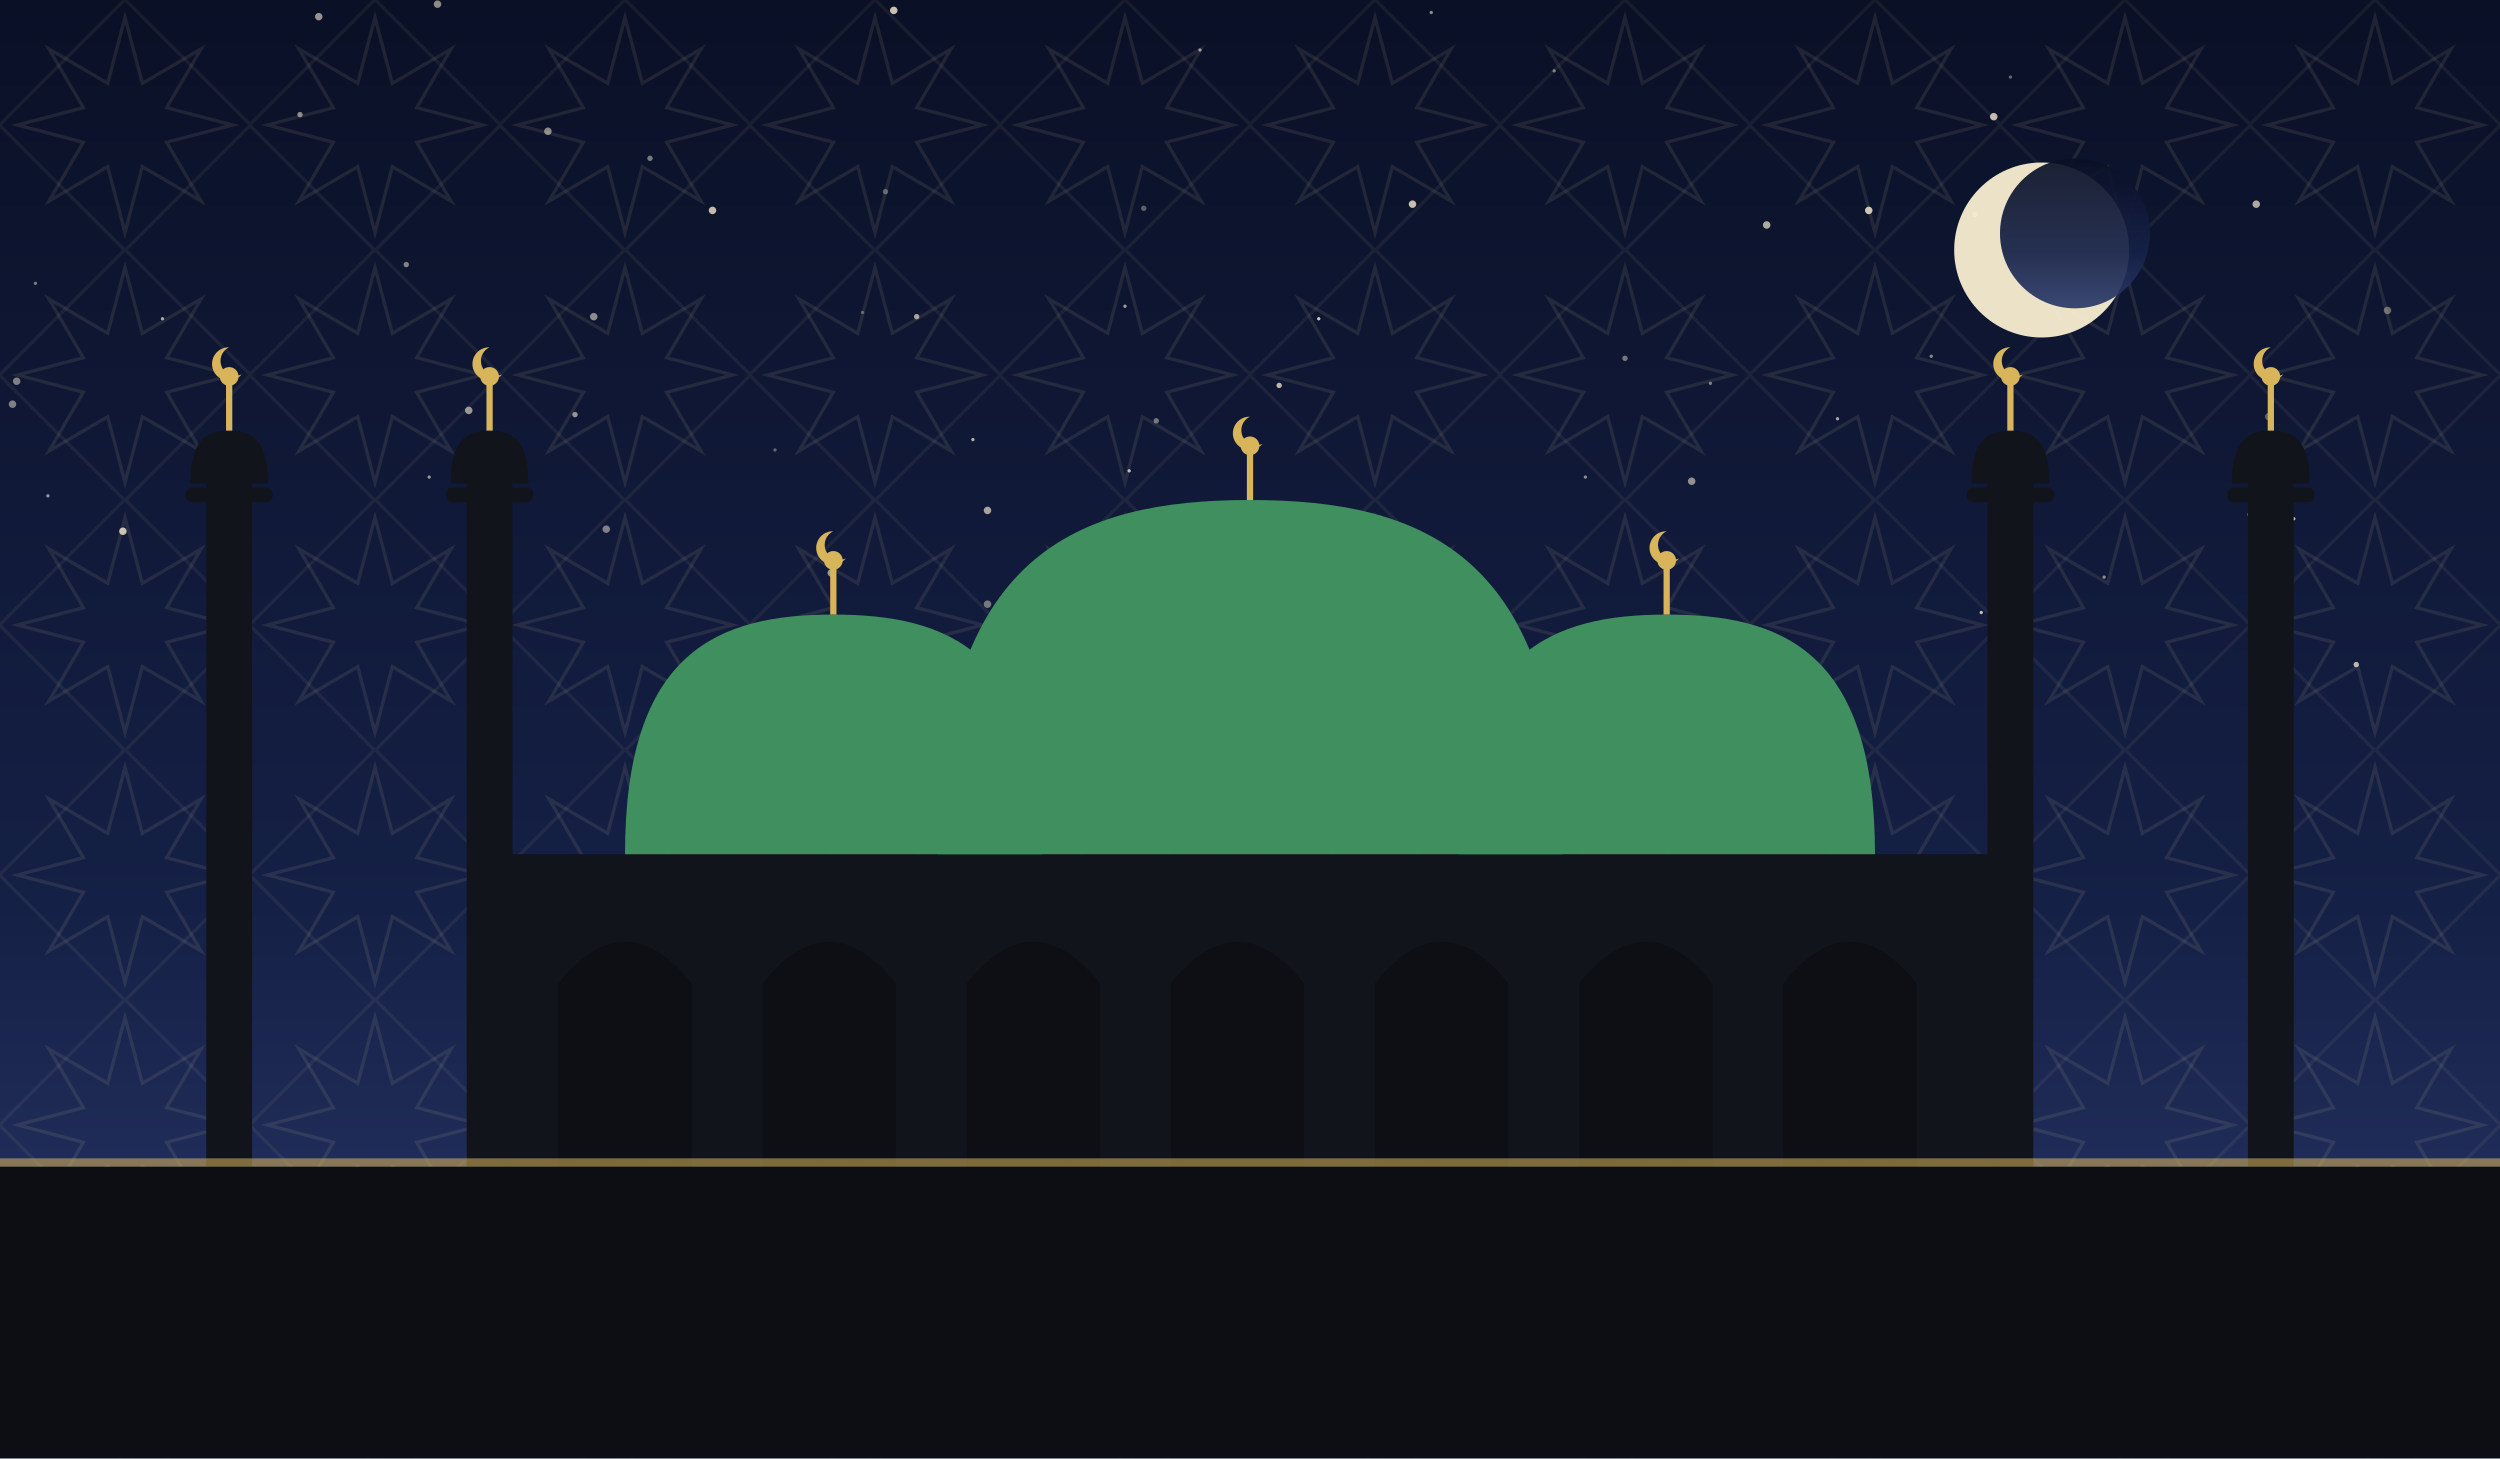
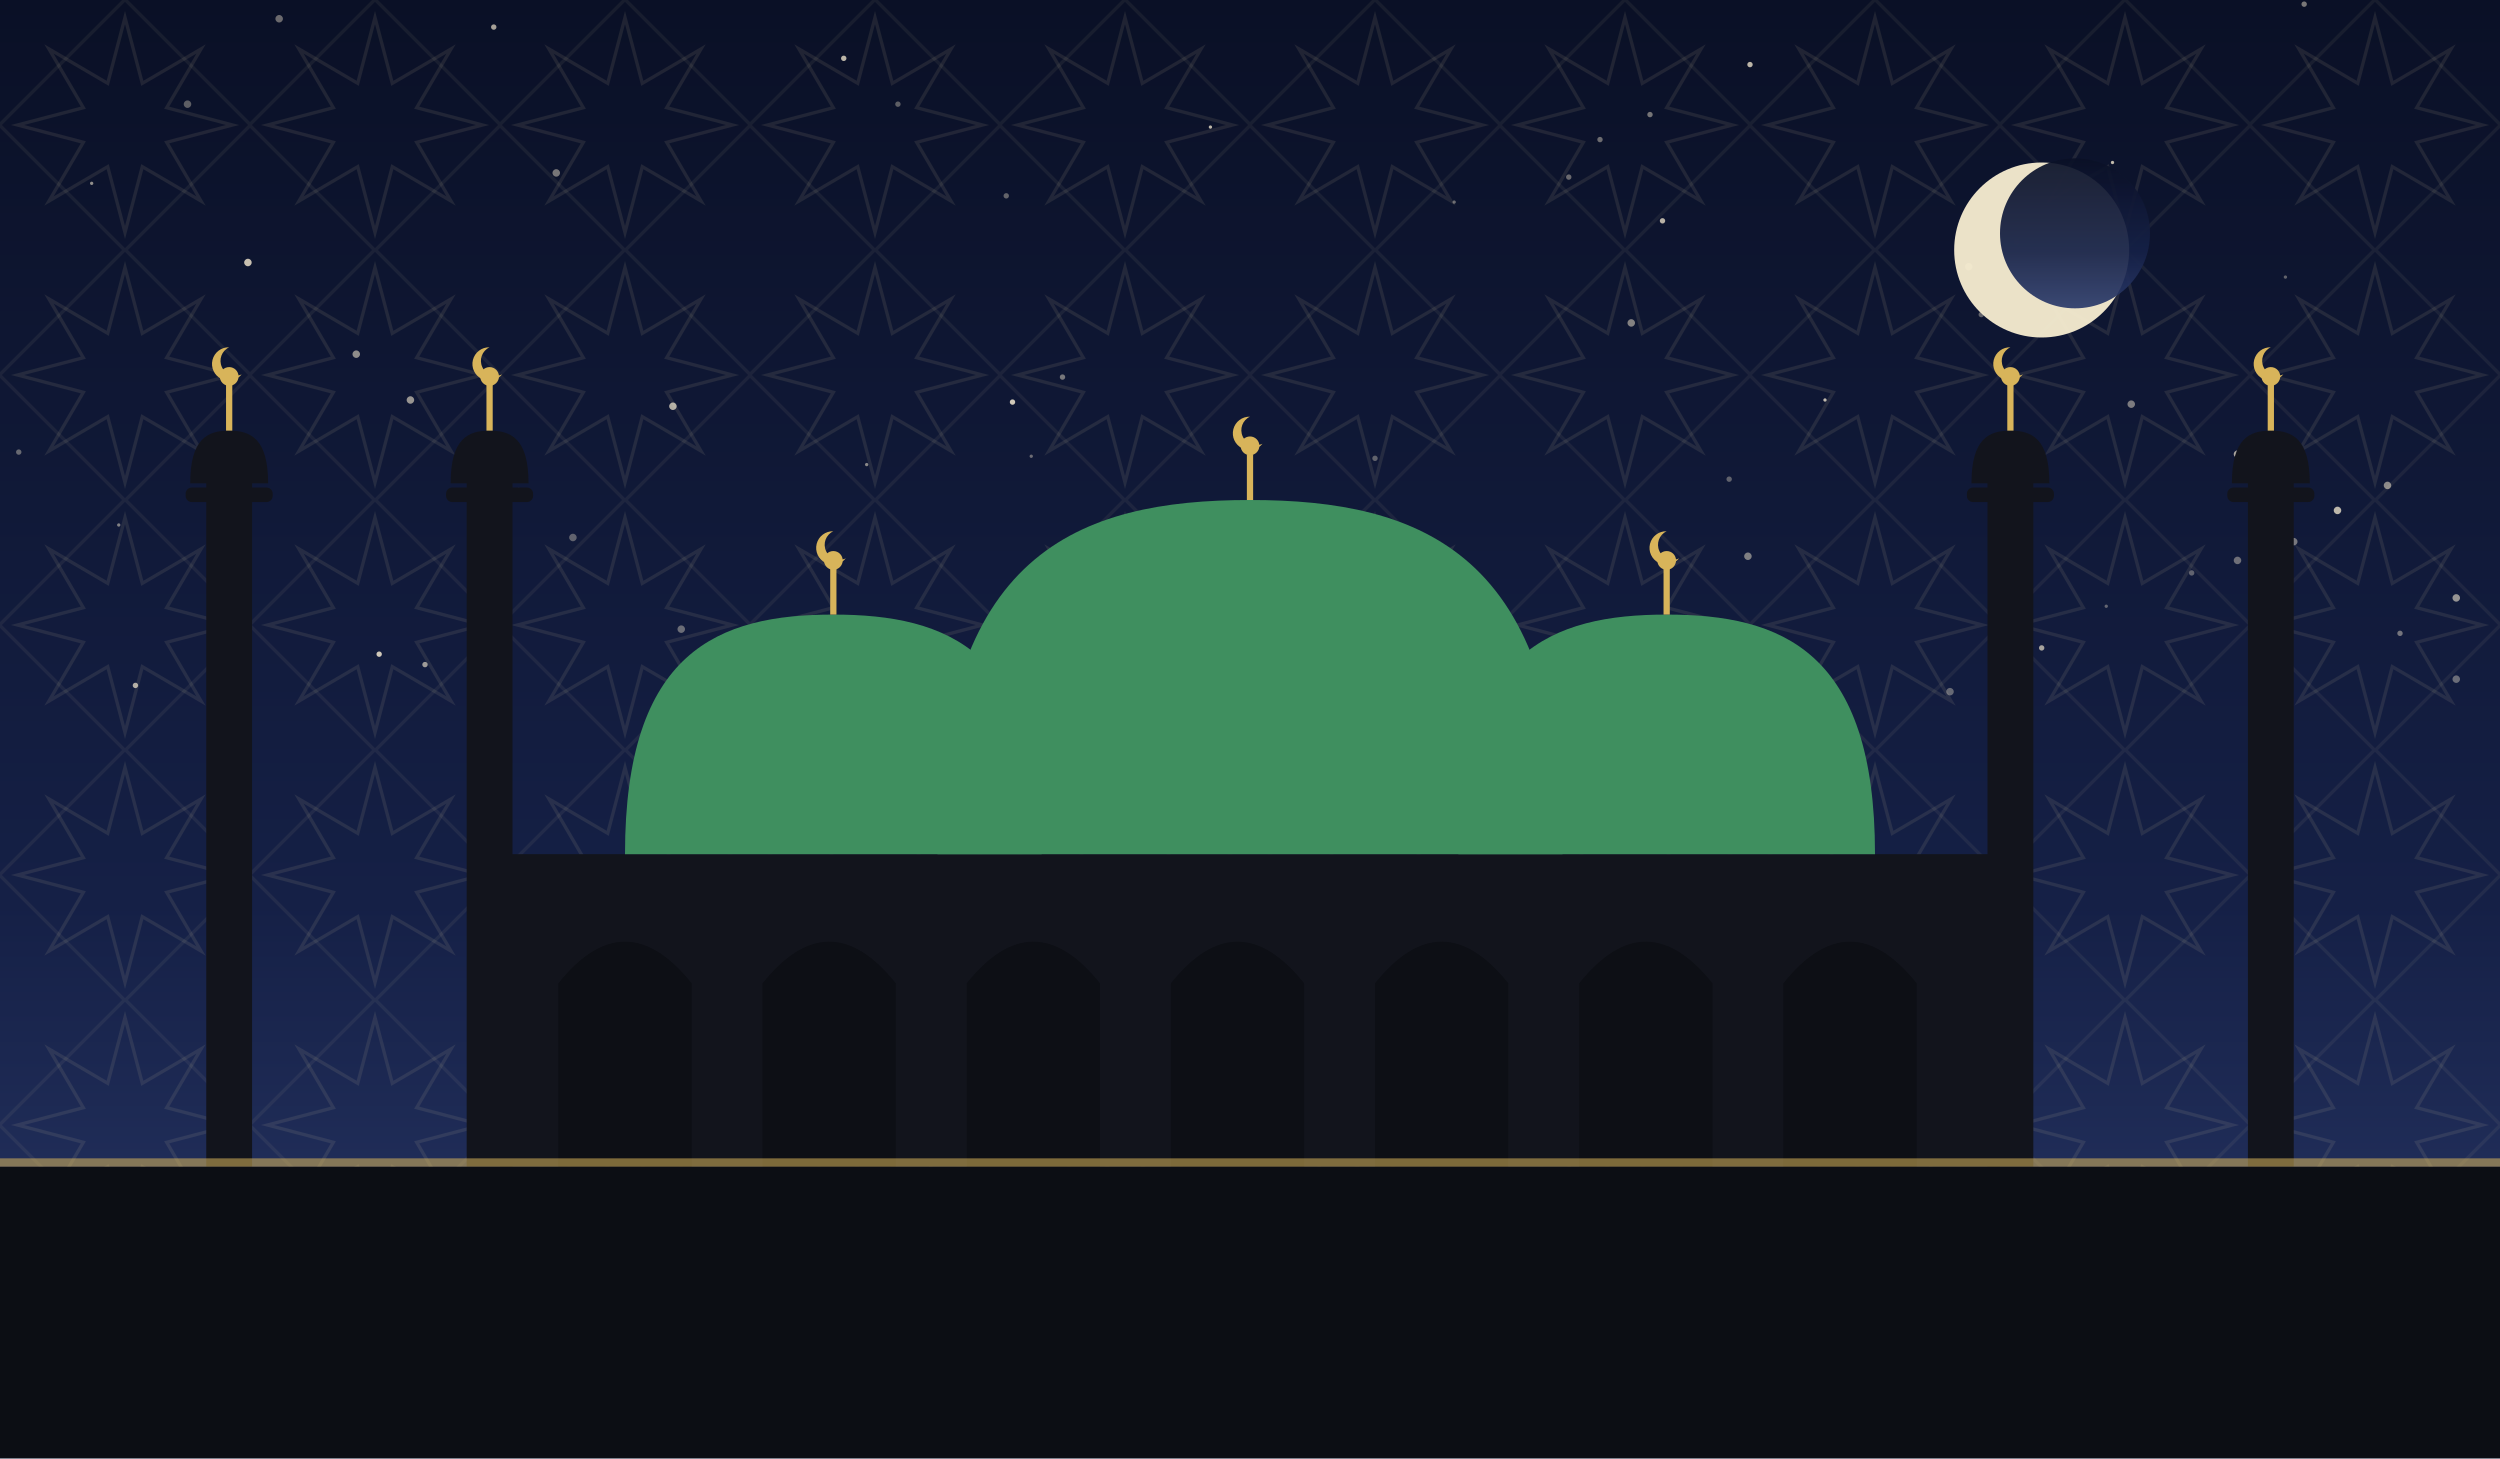
<svg xmlns="http://www.w3.org/2000/svg" viewBox="0 0 1200 700" role="img">
  <defs>
    <linearGradient id="sky" x1="0" y1="0" x2="0" y2="1">
      <stop offset="0" stop-color="#0a1026" />
      <stop offset="0.62" stop-color="#152046" />
      <stop offset="1" stop-color="#2b3a6b" />
    </linearGradient>
    <pattern id="g1" width="120" height="120" patternUnits="userSpaceOnUse">
      <polygon points="111.6,60.0 80.0,68.3 96.5,96.5 68.3,80.0 60.0,111.6 51.7,80.0 23.5,96.5 40.0,68.3 8.4,60.0 40.0,51.7 23.5,23.5 51.7,40.0 60.0,8.4 68.3,40.0 96.5,23.5 80.0,51.7" fill="none" stroke="#e8d9a8" stroke-width="1.6" opacity="0.1" />
      <rect x="17.4" y="17.4" width="85.2" height="85.2" fill="none" stroke="#e8d9a8" stroke-width="1.6" opacity="0.07" transform="rotate(45 60.0 60.0)" />
    </pattern>
  </defs>
  <rect width="1200" height="700" fill="url(#sky)" />
  <rect width="1200" height="700" fill="url(#g1)" />
-   <circle cx="848" cy="108" r="1.8" fill="#f7ecd2" opacity="0.69" />
-   <circle cx="882" cy="201" r="0.8" fill="#f7ecd2" opacity="0.67" />
-   <circle cx="1101" cy="249" r="0.8" fill="#f7ecd2" opacity="0.84" />
-   <circle cx="425" cy="92" r="1.3" fill="#f7ecd2" opacity="0.35" />
-   <circle cx="414" cy="150" r="0.8" fill="#f7ecd2" opacity="0.35" />
-   <circle cx="948" cy="103" r="1.3" fill="#f7ecd2" opacity="0.79" />
-   <circle cx="467" cy="211" r="0.8" fill="#f7ecd2" opacity="0.72" />
-   <circle cx="291" cy="254" r="1.8" fill="#f7ecd2" opacity="0.49" />
-   <circle cx="780" cy="172" r="1.3" fill="#f7ecd2" opacity="0.45" />
-   <circle cx="614" cy="185" r="1.3" fill="#f7ecd2" opacity="0.75" />
-   <circle cx="633" cy="153" r="0.8" fill="#f7ecd2" opacity="0.84" />
-   <circle cx="957" cy="56" r="1.8" fill="#f7ecd2" opacity="0.77" />
-   <circle cx="746" cy="34" r="0.8" fill="#f7ecd2" opacity="0.49" />
-   <circle cx="1080" cy="247" r="1.3" fill="#f7ecd2" opacity="0.45" />
-   <circle cx="399" cy="275" r="1.8" fill="#f7ecd2" opacity="0.60" />
-   <circle cx="23" cy="238" r="0.8" fill="#f7ecd2" opacity="0.59" />
-   <circle cx="312" cy="76" r="1.3" fill="#f7ecd2" opacity="0.47" />
-   <circle cx="1146" cy="149" r="1.8" fill="#f7ecd2" opacity="0.39" />
-   <circle cx="965" cy="37" r="0.8" fill="#f7ecd2" opacity="0.40" />
-   <circle cx="1089" cy="200" r="1.8" fill="#f7ecd2" opacity="0.35" />
-   <circle cx="678" cy="98" r="1.8" fill="#f7ecd2" opacity="0.79" />
-   <circle cx="812" cy="231" r="1.8" fill="#f7ecd2" opacity="0.57" />
-   <circle cx="1131" cy="319" r="1.3" fill="#f7ecd2" opacity="0.74" />
-   <circle cx="555" cy="202" r="1.3" fill="#f7ecd2" opacity="0.45" />
-   <circle cx="644" cy="300" r="1.8" fill="#f7ecd2" opacity="0.35" />
-   <circle cx="78" cy="153" r="0.8" fill="#f7ecd2" opacity="0.69" />
-   <circle cx="897" cy="101" r="1.8" fill="#f7ecd2" opacity="0.82" />
-   <circle cx="821" cy="184" r="0.8" fill="#f7ecd2" opacity="0.49" />
-   <circle cx="210" cy="2" r="1.8" fill="#f7ecd2" opacity="0.55" />
-   <circle cx="144" cy="55" r="1.3" fill="#f7ecd2" opacity="0.55" />
-   <circle cx="263" cy="63" r="1.8" fill="#f7ecd2" opacity="0.54" />
-   <circle cx="687" cy="6" r="0.8" fill="#f7ecd2" opacity="0.57" />
-   <circle cx="576" cy="24" r="0.8" fill="#f7ecd2" opacity="0.59" />
-   <circle cx="1010" cy="277" r="0.8" fill="#f7ecd2" opacity="0.55" />
-   <circle cx="429" cy="5" r="1.8" fill="#f7ecd2" opacity="0.80" />
-   <circle cx="153" cy="8" r="1.8" fill="#f7ecd2" opacity="0.59" />
-   <circle cx="542" cy="226" r="0.8" fill="#f7ecd2" opacity="0.77" />
-   <circle cx="276" cy="199" r="1.3" fill="#f7ecd2" opacity="0.59" />
-   <circle cx="195" cy="127" r="1.3" fill="#f7ecd2" opacity="0.50" />
-   <circle cx="419" cy="330" r="1.8" fill="#f7ecd2" opacity="0.55" />
-   <circle cx="108" cy="268" r="1.3" fill="#f7ecd2" opacity="0.79" />
-   <circle cx="342" cy="101" r="1.8" fill="#f7ecd2" opacity="0.77" />
-   <circle cx="761" cy="229" r="0.8" fill="#f7ecd2" opacity="0.54" />
-   <circle cx="285" cy="152" r="1.8" fill="#f7ecd2" opacity="0.55" />
-   <circle cx="474" cy="290" r="1.8" fill="#f7ecd2" opacity="0.45" />
-   <circle cx="8" cy="183" r="1.8" fill="#f7ecd2" opacity="0.49" />
-   <circle cx="927" cy="171" r="0.8" fill="#f7ecd2" opacity="0.52" />
-   <circle cx="951" cy="294" r="0.8" fill="#f7ecd2" opacity="0.79" />
-   <circle cx="440" cy="152" r="1.3" fill="#f7ecd2" opacity="0.65" />
-   <circle cx="474" cy="245" r="1.8" fill="#f7ecd2" opacity="0.65" />
-   <circle cx="693" cy="293" r="1.8" fill="#f7ecd2" opacity="0.84" />
-   <circle cx="17" cy="136" r="0.8" fill="#f7ecd2" opacity="0.47" />
-   <circle cx="6" cy="194" r="1.8" fill="#f7ecd2" opacity="0.49" />
-   <circle cx="540" cy="147" r="0.8" fill="#f7ecd2" opacity="0.65" />
-   <circle cx="59" cy="255" r="1.8" fill="#f7ecd2" opacity="0.80" />
-   <circle cx="1083" cy="98" r="1.8" fill="#f7ecd2" opacity="0.69" />
-   <circle cx="372" cy="216" r="0.8" fill="#f7ecd2" opacity="0.37" />
-   <circle cx="206" cy="229" r="0.8" fill="#f7ecd2" opacity="0.59" />
-   <circle cx="225" cy="197" r="1.8" fill="#f7ecd2" opacity="0.60" />
-   <circle cx="549" cy="100" r="1.3" fill="#f7ecd2" opacity="0.35" />
+   <circle cx="830" cy="230" r="1.3" fill="#f7ecd2" opacity="0.35" />
+   <circle cx="768" cy="67" r="1.3" fill="#f7ecd2" opacity="0.41" />
+   <circle cx="1179" cy="287" r="1.8" fill="#f7ecd2" opacity="0.58" />
+   <circle cx="119" cy="126" r="1.8" fill="#f7ecd2" opacity="0.79" />
+   <circle cx="876" cy="192" r="0.8" fill="#f7ecd2" opacity="0.77" />
+   <circle cx="1074" cy="269" r="1.8" fill="#f7ecd2" opacity="0.41" />
+   <circle cx="65" cy="329" r="1.3" fill="#f7ecd2" opacity="0.70" />
+   <circle cx="945" cy="128" r="1.8" fill="#f7ecd2" opacity="0.45" />
+   <circle cx="522" cy="334" r="1.3" fill="#f7ecd2" opacity="0.83" />
+   <circle cx="980" cy="311" r="1.3" fill="#f7ecd2" opacity="0.65" />
+   <circle cx="951" cy="151" r="1.3" fill="#f7ecd2" opacity="0.36" />
+   <circle cx="171" cy="170" r="1.8" fill="#f7ecd2" opacity="0.55" />
+   <circle cx="968" cy="116" r="1.3" fill="#f7ecd2" opacity="0.73" />
+   <circle cx="486" cy="193" r="1.3" fill="#f7ecd2" opacity="0.83" />
+   <circle cx="237" cy="13" r="1.3" fill="#f7ecd2" opacity="0.66" />
+   <circle cx="197" cy="192" r="1.8" fill="#f7ecd2" opacity="0.59" />
+   <circle cx="1014" cy="78" r="0.8" fill="#f7ecd2" opacity="0.77" />
+   <circle cx="792" cy="55" r="1.3" fill="#f7ecd2" opacity="0.45" />
+   <circle cx="323" cy="195" r="1.8" fill="#f7ecd2" opacity="0.70" />
+   <circle cx="1023" cy="194" r="1.8" fill="#f7ecd2" opacity="0.47" />
+   <circle cx="660" cy="220" r="1.3" fill="#f7ecd2" opacity="0.35" />
+   <circle cx="698" cy="97" r="0.8" fill="#f7ecd2" opacity="0.41" />
+   <circle cx="9" cy="217" r="1.3" fill="#f7ecd2" opacity="0.38" />
+   <circle cx="249" cy="236" r="1.8" fill="#f7ecd2" opacity="0.49" />
+   <circle cx="1106" cy="2" r="1.3" fill="#f7ecd2" opacity="0.47" />
+   <circle cx="204" cy="319" r="1.3" fill="#f7ecd2" opacity="0.61" />
+   <circle cx="495" cy="219" r="0.8" fill="#f7ecd2" opacity="0.40" />
+   <circle cx="275" cy="258" r="1.8" fill="#f7ecd2" opacity="0.35" />
+   <circle cx="1152" cy="304" r="1.3" fill="#f7ecd2" opacity="0.43" />
+   <circle cx="510" cy="181" r="1.3" fill="#f7ecd2" opacity="0.45" />
+   <circle cx="581" cy="61" r="0.8" fill="#f7ecd2" opacity="0.76" />
+   <circle cx="1101" cy="260" r="1.8" fill="#f7ecd2" opacity="0.45" />
+   <circle cx="798" cy="106" r="1.3" fill="#f7ecd2" opacity="0.73" />
+   <circle cx="416" cy="223" r="0.8" fill="#f7ecd2" opacity="0.53" />
+   <circle cx="267" cy="83" r="1.8" fill="#f7ecd2" opacity="0.46" />
+   <circle cx="327" cy="302" r="1.8" fill="#f7ecd2" opacity="0.39" />
+   <circle cx="44" cy="88" r="0.8" fill="#f7ecd2" opacity="0.57" />
+   <circle cx="1122" cy="245" r="1.8" fill="#f7ecd2" opacity="0.75" />
+   <circle cx="753" cy="85" r="1.3" fill="#f7ecd2" opacity="0.40" />
+   <circle cx="353" cy="324" r="1.8" fill="#f7ecd2" opacity="0.57" />
+   <circle cx="90" cy="50" r="1.8" fill="#f7ecd2" opacity="0.35" />
+   <circle cx="228" cy="307" r="1.3" fill="#f7ecd2" opacity="0.81" />
+   <circle cx="839" cy="267" r="1.8" fill="#f7ecd2" opacity="0.48" />
+   <circle cx="1179" cy="326" r="1.8" fill="#f7ecd2" opacity="0.39" />
+   <circle cx="936" cy="332" r="1.8" fill="#f7ecd2" opacity="0.37" />
+   <circle cx="134" cy="9" r="1.8" fill="#f7ecd2" opacity="0.41" />
+   <circle cx="525" cy="289" r="1.3" fill="#f7ecd2" opacity="0.60" />
+   <circle cx="405" cy="28" r="1.3" fill="#f7ecd2" opacity="0.75" />
+   <circle cx="182" cy="314" r="1.3" fill="#f7ecd2" opacity="0.83" />
+   <circle cx="840" cy="31" r="1.3" fill="#f7ecd2" opacity="0.75" />
+   <circle cx="1011" cy="291" r="0.8" fill="#f7ecd2" opacity="0.36" />
+   <circle cx="431" cy="50" r="1.3" fill="#f7ecd2" opacity="0.35" />
+   <circle cx="228" cy="276" r="0.8" fill="#f7ecd2" opacity="0.63" />
+   <circle cx="1146" cy="233" r="1.8" fill="#f7ecd2" opacity="0.53" />
+   <circle cx="1097" cy="133" r="0.8" fill="#f7ecd2" opacity="0.36" />
+   <circle cx="57" cy="252" r="0.8" fill="#f7ecd2" opacity="0.49" />
+   <circle cx="1074" cy="218" r="1.8" fill="#f7ecd2" opacity="0.67" />
+   <circle cx="1052" cy="275" r="1.3" fill="#f7ecd2" opacity="0.35" />
+   <circle cx="783" cy="155" r="1.8" fill="#f7ecd2" opacity="0.50" />
+   <circle cx="483" cy="94" r="1.3" fill="#f7ecd2" opacity="0.37" />
  <circle cx="980" cy="120" r="42" fill="#f6ecd0" opacity="0.95" />
  <circle cx="996" cy="112" r="36" fill="url(#sky)" opacity="0.92" />
  <rect x="240" y="410" width="720" height="150" fill="#12141c" />
  <path d="M 268 560 L 268 472 Q 300 432 332 472 L 332 560 Z" fill="#0c0e14" opacity="0.9" />
  <path d="M 366 560 L 366 472 Q 398 432 430 472 L 430 560 Z" fill="#0c0e14" opacity="0.9" />
  <path d="M 464 560 L 464 472 Q 496 432 528 472 L 528 560 Z" fill="#0c0e14" opacity="0.9" />
  <path d="M 562 560 L 562 472 Q 594 432 626 472 L 626 560 Z" fill="#0c0e14" opacity="0.9" />
  <path d="M 660 560 L 660 472 Q 692 432 724 472 L 724 560 Z" fill="#0c0e14" opacity="0.9" />
  <path d="M 758 560 L 758 472 Q 790 432 822 472 L 822 560 Z" fill="#0c0e14" opacity="0.9" />
  <path d="M 856 560 L 856 472 Q 888 432 920 472 L 920 560 Z" fill="#0c0e14" opacity="0.9" />
  <path d="M 450 410 C 450 265.5, 517.5 240, 600 240 C 682.5 240, 750 265.5, 750 410 Z" fill="#3f8f5f" />
  <line x1="600" y1="240" x2="600" y2="218" stroke="#d8b45a" stroke-width="3" />
  <circle cx="600" cy="214" r="4.5" fill="#d8b45a" />
  <path d="M 600 200 a 8 8 0 1 0 6 13 a 6.4 6.4 0 1 1 -6 -13 Z" fill="#d8b45a" />
  <path d="M 300 410 C 300 312.25, 345.0 295, 400 295 C 455.0 295, 500 312.25, 500 410 Z" fill="#3f8f5f" />
  <line x1="400" y1="295" x2="400" y2="273" stroke="#d8b45a" stroke-width="3" />
  <circle cx="400" cy="269" r="4.5" fill="#d8b45a" />
  <path d="M 400 255 a 8 8 0 1 0 6 13 a 6.4 6.4 0 1 1 -6 -13 Z" fill="#d8b45a" />
  <path d="M 700 410 C 700 312.25, 745.0 295, 800 295 C 855.0 295, 900 312.25, 900 410 Z" fill="#3f8f5f" />
  <line x1="800" y1="295" x2="800" y2="273" stroke="#d8b45a" stroke-width="3" />
  <circle cx="800" cy="269" r="4.5" fill="#d8b45a" />
  <path d="M 800 255 a 8 8 0 1 0 6 13 a 6.4 6.4 0 1 1 -6 -13 Z" fill="#d8b45a" />
  <rect x="99.0" y="230" width="22" height="330" fill="#12141c" />
  <rect x="89.1" y="234" width="41.8" height="7" rx="3" fill="#12141c" />
  <path d="M 91.3 232 C 91.3 210.495, 99.715 206.7, 110 206.7 C 120.285 206.7, 128.7 210.495, 128.7 232 Z" fill="#12141c" />
  <line x1="110" y1="206.7" x2="110" y2="184.7" stroke="#d8b45a" stroke-width="3" />
  <circle cx="110" cy="180.7" r="4.5" fill="#d8b45a" />
  <path d="M 110 166.7 a 8 8 0 1 0 6 13 a 6.4 6.4 0 1 1 -6 -13 Z" fill="#d8b45a" />
  <rect x="224.0" y="230" width="22" height="330" fill="#12141c" />
  <rect x="214.1" y="234" width="41.8" height="7" rx="3" fill="#12141c" />
  <path d="M 216.3 232 C 216.3 210.495, 224.715 206.7, 235 206.7 C 245.285 206.7, 253.7 210.495, 253.7 232 Z" fill="#12141c" />
  <line x1="235" y1="206.7" x2="235" y2="184.7" stroke="#d8b45a" stroke-width="3" />
  <circle cx="235" cy="180.7" r="4.5" fill="#d8b45a" />
  <path d="M 235 166.7 a 8 8 0 1 0 6 13 a 6.4 6.4 0 1 1 -6 -13 Z" fill="#d8b45a" />
  <rect x="954.0" y="230" width="22" height="330" fill="#12141c" />
  <rect x="944.1" y="234" width="41.8" height="7" rx="3" fill="#12141c" />
  <path d="M 946.3 232 C 946.3 210.495, 954.715 206.7, 965 206.7 C 975.285 206.7, 983.7 210.495, 983.7 232 Z" fill="#12141c" />
  <line x1="965" y1="206.7" x2="965" y2="184.7" stroke="#d8b45a" stroke-width="3" />
  <circle cx="965" cy="180.7" r="4.5" fill="#d8b45a" />
  <path d="M 965 166.7 a 8 8 0 1 0 6 13 a 6.4 6.4 0 1 1 -6 -13 Z" fill="#d8b45a" />
  <rect x="1079.0" y="230" width="22" height="330" fill="#12141c" />
  <rect x="1069.1" y="234" width="41.8" height="7" rx="3" fill="#12141c" />
  <path d="M 1071.3 232 C 1071.3 210.495, 1079.715 206.7, 1090 206.7 C 1100.285 206.7, 1108.7 210.495, 1108.7 232 Z" fill="#12141c" />
  <line x1="1090" y1="206.7" x2="1090" y2="184.7" stroke="#d8b45a" stroke-width="3" />
  <circle cx="1090" cy="180.7" r="4.5" fill="#d8b45a" />
  <path d="M 1090 166.7 a 8 8 0 1 0 6 13 a 6.4 6.4 0 1 1 -6 -13 Z" fill="#d8b45a" />
  <rect x="0" y="560" width="1200" height="140" fill="#0c0e14" />
  <rect x="0" y="556" width="1200" height="4" fill="#d8b45a" opacity="0.55" />
</svg>
